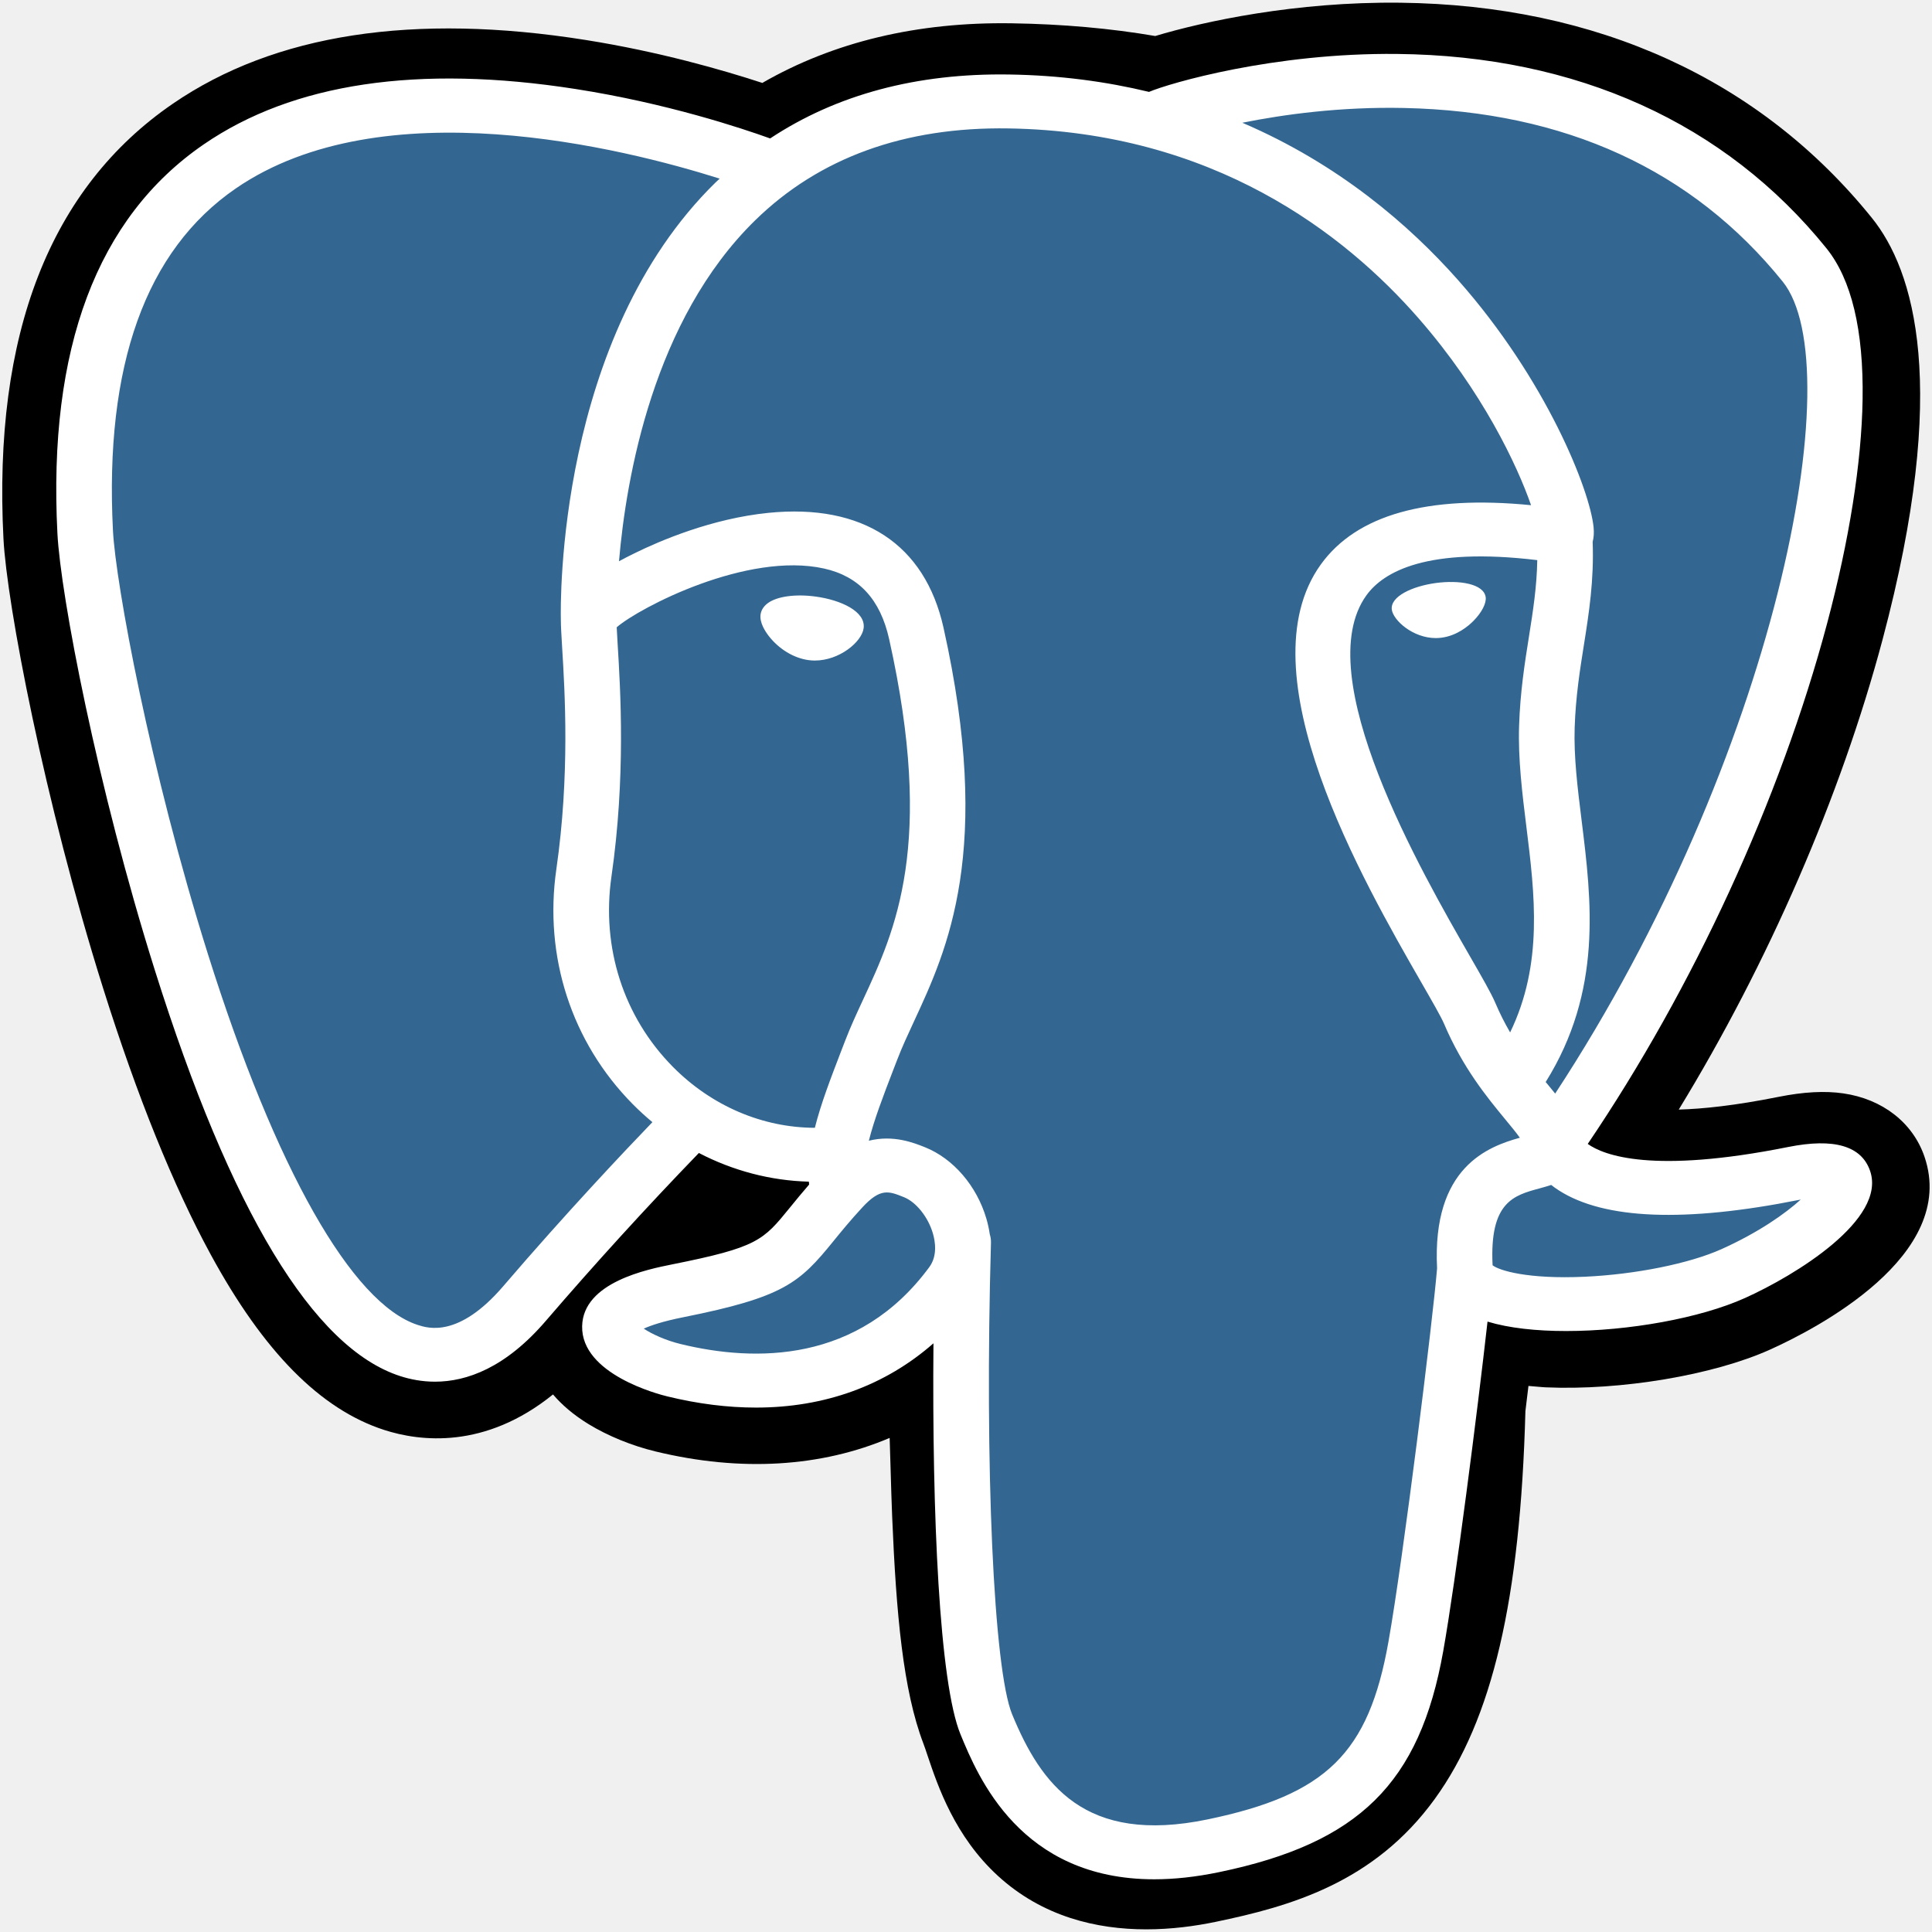
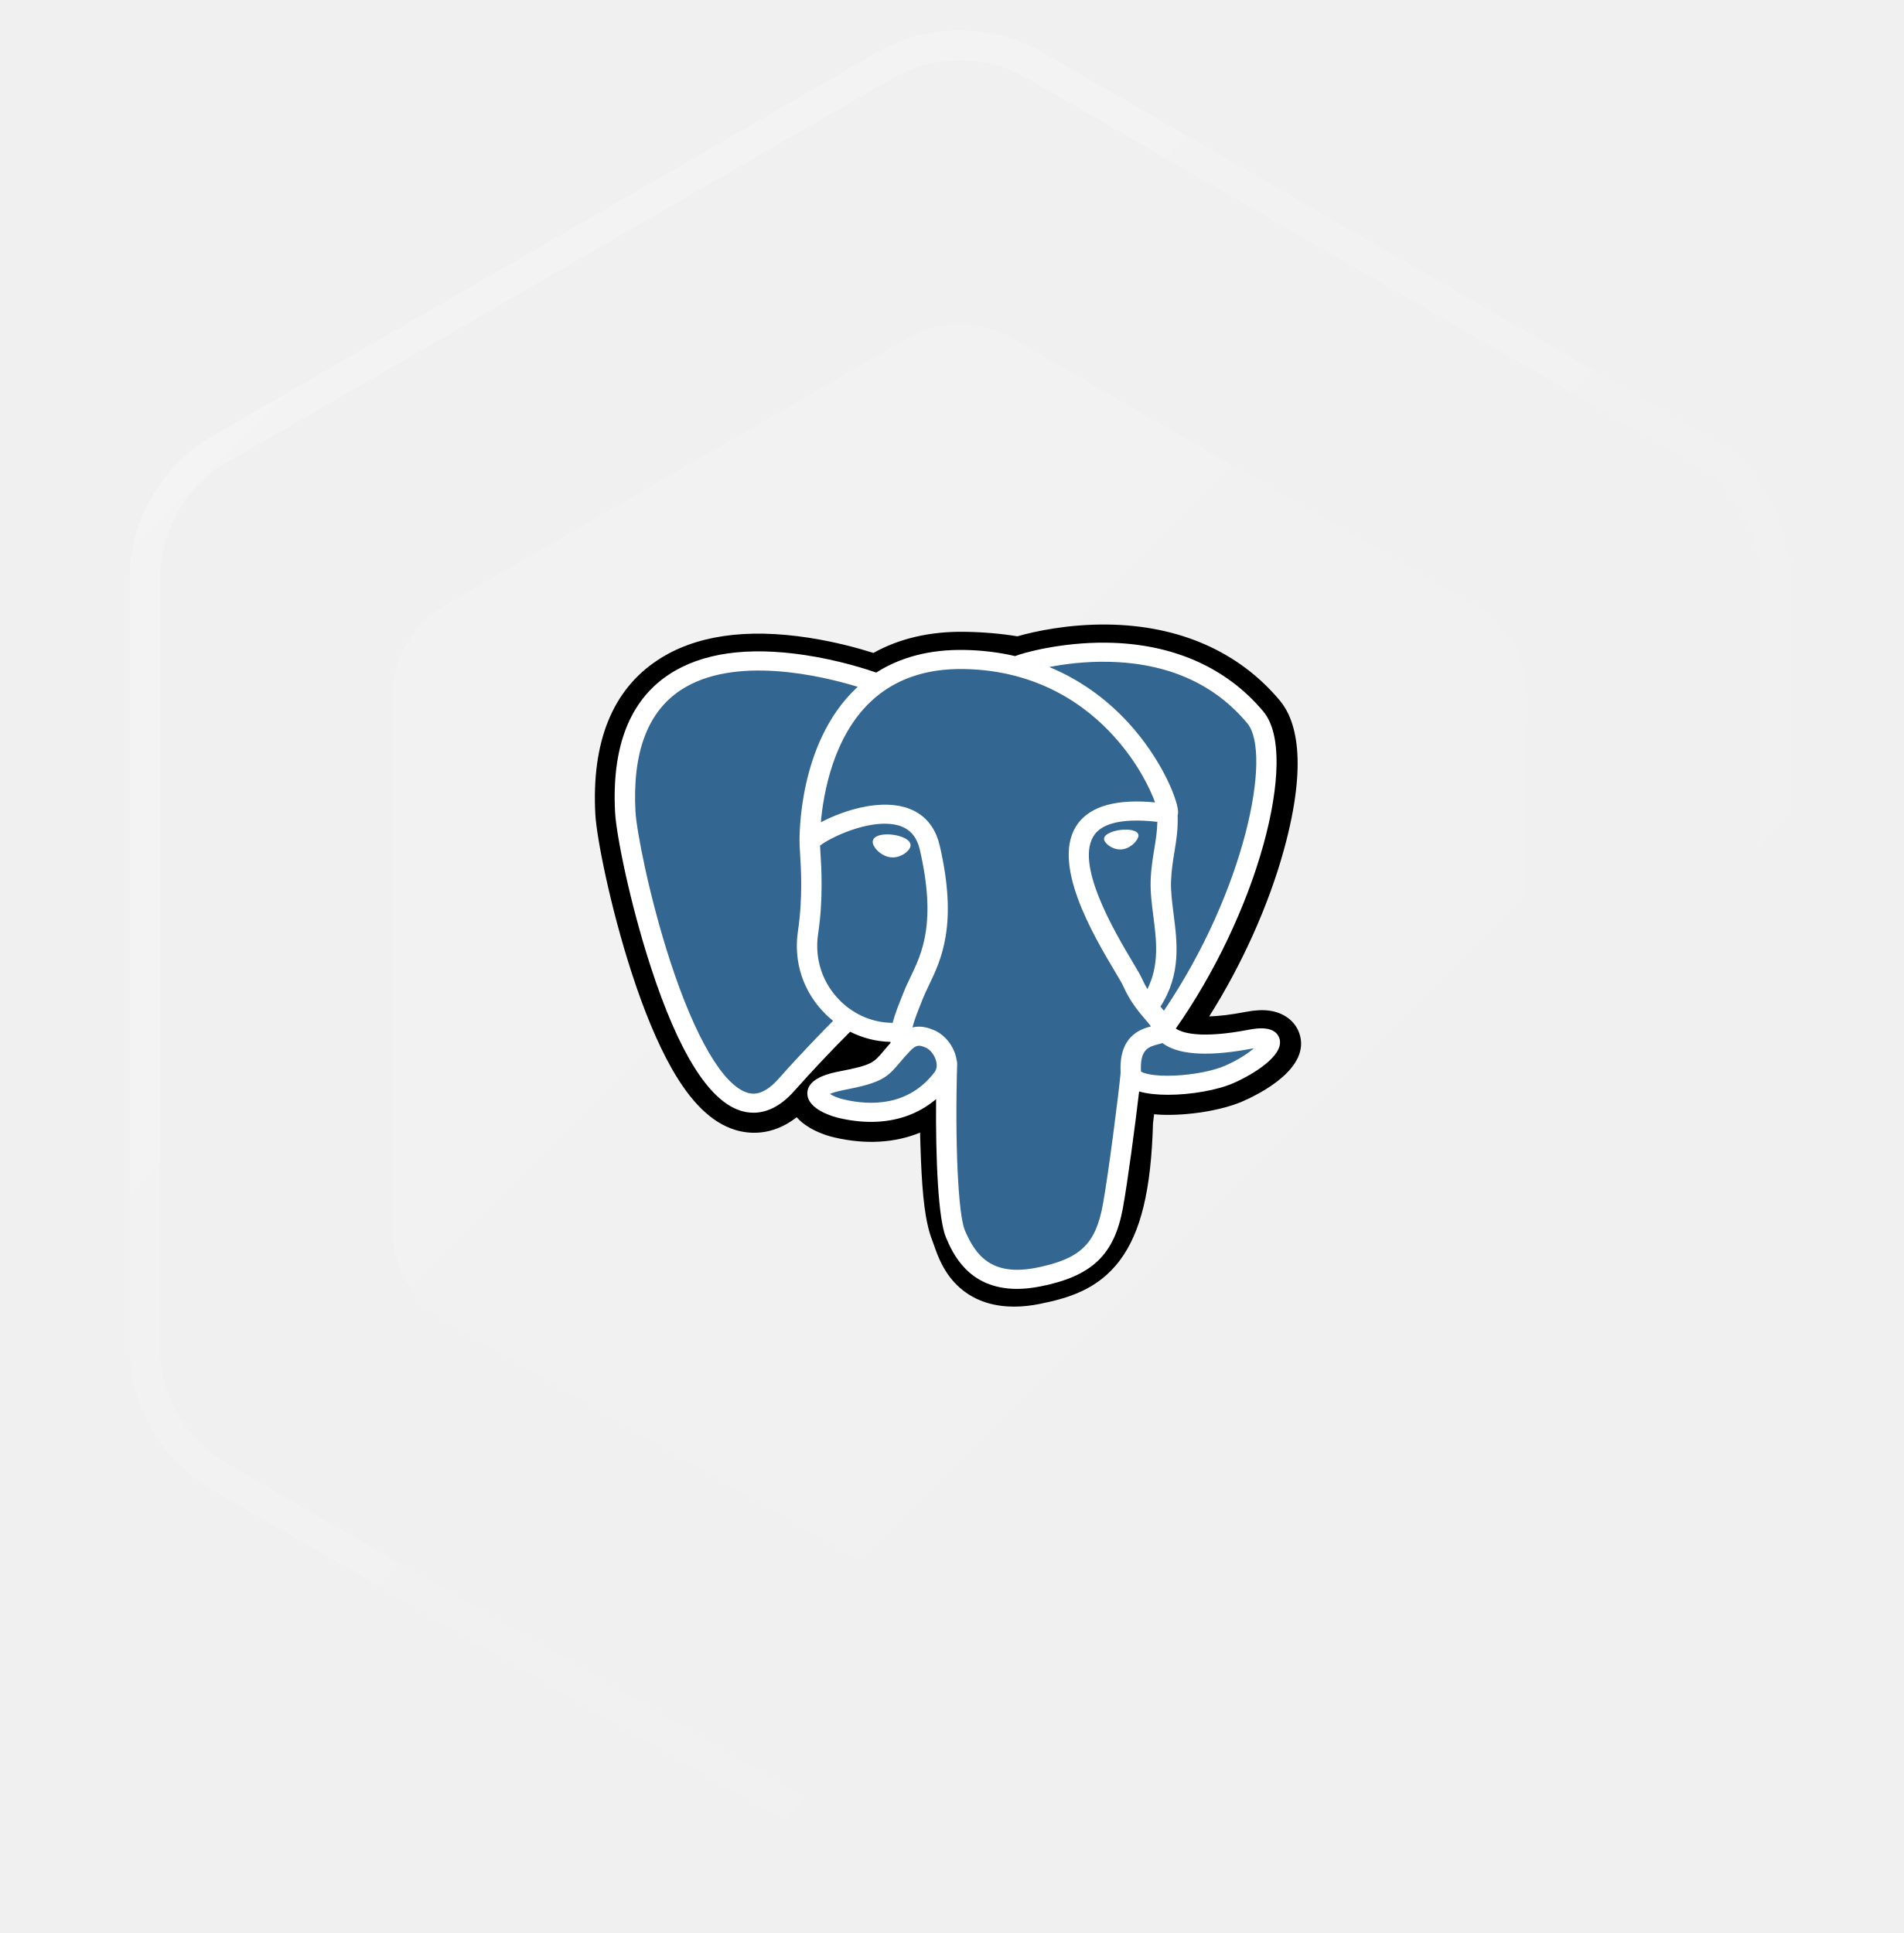
- <svg xmlns="http://www.w3.org/2000/svg" width="64" height="64" viewBox="0 0 64 64" fill="none">
-   <path d="M63.752 38.32C63.368 37.193 62.363 36.408 61.063 36.22C60.45 36.131 59.748 36.169 58.917 36.335C57.469 36.625 56.395 36.735 55.611 36.756C58.57 31.912 60.976 26.388 62.362 21.188C64.602 12.779 63.405 8.948 62.006 7.216C58.304 2.629 52.903 0.166 46.388 0.09C42.912 0.049 39.861 0.714 38.269 1.193C36.787 0.939 35.194 0.798 33.522 0.772C30.387 0.723 27.618 1.386 25.252 2.747C23.942 2.318 21.839 1.712 19.411 1.326C13.701 0.417 9.098 1.125 5.732 3.431C1.655 6.223 -0.234 11.074 0.115 17.849C0.226 20 1.467 26.545 3.421 32.752C4.544 36.319 5.742 39.282 6.98 41.558C8.737 44.786 10.617 46.686 12.727 47.369C13.91 47.751 16.059 48.019 18.319 46.193C18.606 46.53 18.988 46.864 19.495 47.175C20.139 47.568 20.927 47.89 21.714 48.081C24.549 48.768 27.205 48.596 29.471 47.633C29.485 48.024 29.495 48.397 29.504 48.719C29.519 49.242 29.534 49.755 29.554 50.234C29.688 53.476 29.916 55.997 30.59 57.761C30.627 57.858 30.677 58.006 30.729 58.163C31.065 59.161 31.628 60.832 33.058 62.141C34.539 63.496 36.331 63.912 37.972 63.912C38.795 63.912 39.58 63.807 40.269 63.664C42.724 63.154 45.512 62.377 47.529 59.592C49.436 56.96 50.363 52.995 50.531 46.747C50.553 46.571 50.573 46.402 50.592 46.241L50.632 45.911L51.081 45.949L51.197 45.957C53.698 46.067 56.755 45.553 58.633 44.708C60.117 44.04 64.871 41.606 63.752 38.32" fill="black" />
-   <path d="M59.477 38.959C52.042 40.446 51.53 38.005 51.53 38.005C59.38 26.711 62.662 12.375 59.83 8.866C52.104 -0.705 38.731 3.822 38.508 3.939L38.436 3.952C36.967 3.656 35.323 3.48 33.475 3.451C30.111 3.397 27.559 4.306 25.623 5.73C25.623 5.73 1.765 -3.8 2.875 17.715C3.111 22.292 9.641 52.347 17.43 43.269C20.276 39.949 23.027 37.143 23.027 37.143C24.393 38.023 26.029 38.471 27.743 38.31L27.876 38.201C27.835 38.613 27.854 39.016 27.93 39.493C25.923 41.667 26.513 42.048 22.502 42.849C18.443 43.66 20.827 45.104 22.384 45.481C24.271 45.939 28.637 46.587 31.587 42.583L31.47 43.04C32.256 43.65 32.808 47.011 32.715 50.058C32.623 53.104 32.561 55.196 33.18 56.83C33.8 58.463 34.417 62.139 39.69 61.044C44.096 60.129 46.379 57.756 46.697 53.799C46.922 50.985 47.432 51.401 47.464 48.886L47.874 47.695C48.346 43.882 47.949 42.651 50.663 43.224L51.323 43.28C53.32 43.368 55.935 42.968 57.47 42.276C60.775 40.79 62.735 38.307 59.476 38.959H59.477" fill="#336791" />
-   <path d="M27.019 19.762C26.349 19.671 25.742 19.755 25.435 19.98C25.263 20.107 25.209 20.254 25.195 20.355C25.156 20.623 25.35 20.919 25.469 21.072C25.805 21.504 26.297 21.801 26.783 21.867C26.854 21.877 26.924 21.881 26.994 21.881C27.805 21.881 28.543 21.268 28.608 20.816C28.689 20.25 27.841 19.873 27.019 19.762M49.215 19.78C49.151 19.336 48.337 19.209 47.564 19.313C46.792 19.418 46.043 19.756 46.106 20.2C46.156 20.546 46.8 21.137 47.562 21.137C47.627 21.137 47.692 21.133 47.757 21.124C48.266 21.055 48.64 20.742 48.817 20.561C49.087 20.286 49.244 19.979 49.215 19.78" fill="white" />
-   <path d="M61.95 38.79C61.667 37.959 60.755 37.692 59.239 37.995C54.737 38.896 53.125 38.272 52.596 37.894C56.095 32.726 58.973 26.479 60.526 20.65C61.261 17.89 61.667 15.325 61.701 13.235C61.737 10.941 61.334 9.256 60.504 8.226C57.153 4.075 52.236 1.848 46.283 1.787C42.191 1.743 38.733 2.758 38.063 3.044C36.651 2.703 35.113 2.494 33.438 2.468C30.366 2.419 27.71 3.133 25.512 4.586C24.556 4.242 22.088 3.42 19.07 2.949C13.852 2.134 9.706 2.751 6.747 4.784C3.216 7.209 1.586 11.545 1.902 17.67C2.008 19.73 3.219 26.07 5.13 32.141C7.645 40.131 10.38 44.654 13.257 45.585C13.594 45.694 13.982 45.77 14.41 45.77C15.46 45.77 16.747 45.311 18.085 43.751C19.718 41.852 21.407 39.998 23.151 38.194C24.282 38.782 25.524 39.111 26.795 39.144C26.797 39.176 26.8 39.208 26.803 39.24C26.585 39.493 26.37 39.75 26.161 40.01C25.28 41.094 25.097 41.319 22.263 41.885C21.457 42.047 19.316 42.474 19.284 43.93C19.25 45.52 21.815 46.188 22.108 46.258C23.126 46.506 24.107 46.628 25.043 46.628C27.319 46.628 29.322 45.902 30.922 44.499C30.873 50.168 31.116 55.754 31.819 57.456C32.394 58.849 33.798 62.254 38.234 62.254C38.886 62.254 39.602 62.18 40.39 62.016C45.02 61.054 47.031 59.07 47.809 54.695C48.225 52.357 48.94 46.775 49.276 43.78C49.984 43.995 50.897 44.093 51.884 44.092C53.942 44.092 56.317 43.669 57.806 42.998C59.479 42.245 62.498 40.396 61.95 38.79V38.79ZM50.924 18.555C50.909 19.439 50.783 20.241 50.65 21.079C50.507 21.98 50.359 22.912 50.322 24.042C50.285 25.143 50.427 26.287 50.564 27.393C50.841 29.628 51.125 31.929 50.025 34.2C49.842 33.886 49.679 33.561 49.537 33.228C49.401 32.906 49.103 32.39 48.692 31.675C47.093 28.894 43.346 22.379 45.264 19.721C45.835 18.93 47.285 18.117 50.924 18.555V18.555ZM46.513 3.577C51.846 3.692 56.066 5.626 59.053 9.327C61.343 12.166 58.821 25.083 51.517 36.226C51.444 36.136 51.37 36.045 51.296 35.955L51.203 35.843C53.091 32.821 52.722 29.831 52.393 27.18C52.258 26.093 52.131 25.065 52.163 24.1C52.197 23.077 52.336 22.199 52.471 21.351C52.637 20.305 52.806 19.224 52.759 17.948C52.794 17.815 52.808 17.657 52.79 17.469C52.671 16.246 51.231 12.586 48.296 9.273C46.691 7.461 44.349 5.434 41.153 4.066C42.528 3.79 44.408 3.532 46.513 3.577V3.577ZM16.669 42.609C15.194 44.328 14.175 43.999 13.84 43.891C11.658 43.185 9.125 38.712 6.892 31.619C4.96 25.482 3.831 19.311 3.742 17.58C3.46 12.107 4.828 8.293 7.809 6.244C12.66 2.908 20.635 4.905 23.84 5.917C23.794 5.961 23.746 6.002 23.701 6.047C18.442 11.197 18.566 19.995 18.579 20.533C18.579 20.74 18.597 21.034 18.621 21.438C18.712 22.918 18.88 25.672 18.43 28.791C18.012 31.689 18.934 34.526 20.958 36.574C21.166 36.784 21.384 36.984 21.612 37.173C20.711 38.108 18.753 40.177 16.669 42.609V42.609ZM22.288 35.338C20.657 33.688 19.916 31.392 20.255 29.038C20.73 25.744 20.555 22.874 20.46 21.332C20.447 21.117 20.436 20.928 20.429 20.779C21.197 20.118 24.757 18.269 27.296 18.833C28.455 19.09 29.161 19.855 29.454 21.171C30.973 27.983 29.655 30.822 28.596 33.104C28.378 33.574 28.172 34.018 27.996 34.478L27.859 34.833C27.514 35.731 27.192 36.567 26.993 37.36C25.259 37.355 23.571 36.636 22.288 35.338V35.338ZM22.555 44.525C22.048 44.403 21.593 44.19 21.325 44.013C21.549 43.911 21.946 43.772 22.635 43.635C25.969 42.969 26.484 42.5 27.608 41.115C27.866 40.798 28.159 40.438 28.563 40L28.564 39.999C29.166 39.345 29.442 39.456 29.942 39.657C30.348 39.819 30.742 40.312 30.902 40.854C30.978 41.11 31.063 41.596 30.785 41.974C28.436 45.163 25.013 45.122 22.555 44.525V44.525ZM40.004 60.27C35.925 61.117 34.481 59.099 33.529 56.792C32.915 55.303 32.613 48.587 32.827 41.17C32.83 41.072 32.816 40.976 32.788 40.887C32.762 40.71 32.724 40.534 32.673 40.363C32.355 39.283 31.579 38.381 30.648 38.007C30.277 37.858 29.599 37.585 28.782 37.788C28.956 37.092 29.258 36.307 29.585 35.457L29.723 35.1C29.877 34.697 30.071 34.279 30.276 33.837C31.384 31.45 32.902 28.18 31.255 20.793C30.638 18.026 28.578 16.675 25.454 16.989C23.581 17.177 21.868 17.91 21.014 18.33C20.83 18.42 20.662 18.507 20.505 18.592C20.744 15.804 21.645 10.595 25.015 7.299C27.137 5.224 29.963 4.199 33.407 4.254C40.192 4.362 44.543 7.738 46.998 10.551C49.114 12.976 50.26 15.418 50.718 16.735C47.279 16.396 44.94 17.054 43.755 18.697C41.175 22.272 45.166 29.211 47.083 32.545C47.435 33.157 47.739 33.685 47.834 33.909C48.459 35.377 49.267 36.356 49.857 37.072C50.038 37.291 50.214 37.503 50.347 37.689C49.306 37.98 47.435 38.653 47.605 42.015C47.468 43.702 46.49 51.601 45.993 54.392C45.338 58.079 43.938 59.452 40.004 60.27V60.27ZM57.03 41.378C55.965 41.857 54.183 42.217 52.49 42.294C50.62 42.379 49.668 42.091 49.444 41.914C49.339 39.818 50.143 39.599 50.995 39.368C51.128 39.331 51.259 39.296 51.385 39.253C51.463 39.315 51.549 39.376 51.643 39.436C53.146 40.398 55.827 40.502 59.611 39.745L59.653 39.736C59.142 40.199 58.269 40.82 57.03 41.378Z" fill="white" />
+ <svg xmlns="http://www.w3.org/2000/svg" width="64" height="65" viewBox="0 0 64 65" fill="none">
+   <path d="M29.736 2.202C31.303 1.297 33.234 1.297 34.801 2.202L57.14 15.099C58.707 16.004 59.673 17.676 59.673 19.486V45.281C59.673 47.09 58.707 48.762 57.14 49.667L34.801 62.564C33.234 63.469 31.303 63.469 29.736 62.564L7.397 49.667C5.83 48.762 4.865 47.09 4.865 45.281V19.486C4.865 17.676 5.83 16.004 7.397 15.099L29.736 2.202Z" stroke="url(#paint0_linear_5_150)" stroke-opacity="0.3" stroke-width="1.013" />
+   <path d="M30.506 11.377C31.597 10.747 32.941 10.747 34.032 11.377L49.58 20.353C50.67 20.983 51.342 22.147 51.342 23.406V41.359C51.342 42.619 50.67 43.782 49.58 44.412L34.032 53.389C32.941 54.019 31.597 54.019 30.506 53.389L14.958 44.412C13.868 43.782 13.196 42.619 13.196 41.359V23.406C13.196 22.147 13.868 20.983 14.958 20.353L30.506 11.377Z" fill="url(#paint1_linear_5_150)" fill-opacity="0.2" />
+   <path d="M43.68 34.739C43.537 34.334 43.164 34.053 42.68 33.985C42.452 33.953 42.191 33.967 41.882 34.026C41.344 34.13 40.944 34.17 40.653 34.178C41.753 32.437 42.648 30.451 43.163 28.582C43.996 25.561 43.551 24.184 43.031 23.561C41.654 21.913 39.646 21.028 37.223 21.001C35.93 20.986 34.796 21.225 34.204 21.397C33.653 21.306 33.06 21.255 32.438 21.245C31.273 21.228 30.243 21.466 29.363 21.956C28.876 21.801 28.094 21.584 27.191 21.445C25.067 21.118 23.356 21.372 22.104 22.201C20.588 23.205 19.885 24.948 20.015 27.383C20.056 28.156 20.518 30.508 21.245 32.738C21.662 34.02 22.108 35.085 22.568 35.903C23.221 37.063 23.921 37.746 24.705 37.991C25.145 38.129 25.944 38.225 26.785 37.569C26.891 37.69 27.034 37.81 27.222 37.922C27.462 38.063 27.755 38.179 28.047 38.247C29.102 38.494 30.089 38.433 30.932 38.086C30.937 38.227 30.941 38.361 30.944 38.477C30.95 38.665 30.956 38.849 30.963 39.021C31.013 40.186 31.097 41.092 31.348 41.726C31.362 41.761 31.38 41.814 31.4 41.87C31.525 42.229 31.734 42.83 32.266 43.3C32.817 43.787 33.483 43.937 34.093 43.937C34.399 43.937 34.691 43.899 34.947 43.848C35.861 43.664 36.897 43.385 37.647 42.384C38.357 41.438 38.701 40.013 38.764 37.768C38.772 37.705 38.779 37.644 38.786 37.586L38.801 37.468L38.968 37.481L39.011 37.484C39.941 37.524 41.078 37.339 41.776 37.035C42.328 36.795 44.096 35.92 43.68 34.739Z" fill="black" />
+   <path d="M42.09 34.969C39.325 35.504 39.135 34.626 39.135 34.626C42.054 30.568 43.275 25.416 42.222 24.154C39.349 20.715 34.375 22.342 34.292 22.384L34.266 22.388C33.719 22.282 33.108 22.219 32.421 22.208C31.17 22.189 30.221 22.516 29.501 23.027C29.501 23.027 20.629 19.603 21.041 27.334C21.129 28.979 23.557 39.781 26.454 36.518C27.512 35.325 28.535 34.316 28.535 34.316C29.043 34.633 29.651 34.794 30.289 34.736L30.339 34.697C30.323 34.845 30.33 34.99 30.358 35.161C29.612 35.942 29.832 36.079 28.34 36.367C26.831 36.659 27.717 37.177 28.296 37.313C28.998 37.477 30.622 37.71 31.719 36.271L31.675 36.436C31.967 36.655 32.172 37.863 32.138 38.958C32.104 40.053 32.081 40.804 32.311 41.391C32.542 41.978 32.771 43.3 34.732 42.906C36.37 42.577 37.219 41.724 37.338 40.302C37.421 39.291 37.611 39.441 37.623 38.537L37.775 38.109C37.951 36.738 37.803 36.296 38.812 36.502L39.058 36.522C39.801 36.553 40.773 36.41 41.344 36.161C42.573 35.627 43.302 34.735 42.09 34.969H42.09Z" fill="#336791" />
+   <path d="M30.02 28.07C29.771 28.038 29.545 28.068 29.431 28.149C29.367 28.194 29.347 28.247 29.342 28.283C29.327 28.38 29.399 28.486 29.444 28.541C29.569 28.696 29.752 28.803 29.932 28.827C29.959 28.83 29.985 28.832 30.011 28.832C30.312 28.832 30.587 28.612 30.611 28.449C30.641 28.246 30.326 28.11 30.02 28.07M38.274 28.076C38.25 27.917 37.948 27.872 37.66 27.909C37.373 27.947 37.095 28.068 37.118 28.228C37.136 28.352 37.376 28.564 37.66 28.564C37.684 28.564 37.708 28.563 37.732 28.56C37.921 28.535 38.06 28.422 38.126 28.358C38.227 28.259 38.285 28.148 38.274 28.076Z" fill="white" />
+   <path d="M43.01 34.908C42.904 34.61 42.565 34.514 42.001 34.623C40.328 34.946 39.728 34.722 39.531 34.586C40.832 32.729 41.903 30.484 42.48 28.39C42.754 27.397 42.905 26.476 42.917 25.725C42.931 24.9 42.781 24.295 42.472 23.924C41.226 22.433 39.397 21.633 37.184 21.611C35.662 21.595 34.376 21.959 34.127 22.062C33.602 21.94 33.03 21.865 32.407 21.855C31.264 21.838 30.277 22.094 29.459 22.616C29.104 22.493 28.186 22.197 27.064 22.028C25.123 21.735 23.581 21.957 22.481 22.687C21.168 23.559 20.562 25.117 20.679 27.318C20.719 28.059 21.169 30.337 21.88 32.519C22.815 35.39 23.832 37.016 24.902 37.35C25.027 37.389 25.172 37.417 25.331 37.417C25.721 37.417 26.2 37.252 26.698 36.691C27.305 36.009 27.933 35.343 28.581 34.694C29.002 34.906 29.464 35.024 29.936 35.035C29.937 35.047 29.939 35.059 29.94 35.07C29.858 35.161 29.779 35.253 29.701 35.347C29.373 35.736 29.305 35.817 28.251 36.021C27.951 36.079 27.155 36.233 27.143 36.755C27.131 37.327 28.085 37.567 28.193 37.592C28.572 37.681 28.937 37.725 29.285 37.725C30.131 37.725 30.876 37.464 31.471 36.96C31.453 38.997 31.544 41.005 31.805 41.616C32.019 42.117 32.541 43.341 34.191 43.341C34.433 43.341 34.699 43.314 34.992 43.255C36.714 42.91 37.462 42.196 37.751 40.624C37.906 39.784 38.172 37.778 38.297 36.702C38.56 36.779 38.9 36.814 39.267 36.814C40.032 36.814 40.915 36.662 41.469 36.421C42.091 36.15 43.214 35.486 43.01 34.908ZM38.91 27.636C38.904 27.954 38.857 28.242 38.808 28.544C38.754 28.867 38.699 29.202 38.685 29.608C38.672 30.004 38.725 30.415 38.776 30.813C38.879 31.616 38.984 32.443 38.575 33.259C38.507 33.146 38.447 33.029 38.394 32.91C38.343 32.794 38.233 32.608 38.08 32.352C37.485 31.352 36.092 29.011 36.805 28.056C37.017 27.771 37.556 27.479 38.91 27.636ZM37.269 22.254C39.252 22.295 40.822 22.99 41.932 24.32C42.784 25.34 41.846 29.982 39.13 33.987C39.103 33.954 39.075 33.922 39.048 33.89L39.013 33.849C39.715 32.763 39.578 31.689 39.456 30.736C39.406 30.345 39.358 29.976 39.37 29.629C39.383 29.262 39.435 28.946 39.485 28.641C39.547 28.265 39.609 27.877 39.592 27.418C39.605 27.37 39.61 27.314 39.603 27.246C39.559 26.807 39.024 25.491 37.932 24.301C37.335 23.65 36.465 22.921 35.276 22.43C35.787 22.33 36.486 22.238 37.269 22.254ZM26.171 36.281C25.622 36.899 25.244 36.78 25.119 36.741C24.307 36.488 23.366 34.88 22.535 32.331C21.817 30.126 21.397 27.908 21.364 27.286C21.259 25.319 21.767 23.949 22.876 23.212C24.68 22.013 27.646 22.731 28.838 23.095C28.82 23.11 28.803 23.125 28.786 23.142C26.83 24.992 26.876 28.154 26.881 28.347C26.881 28.422 26.888 28.527 26.897 28.673C26.93 29.204 26.993 30.194 26.826 31.315C26.67 32.357 27.013 33.376 27.766 34.112C27.843 34.188 27.924 34.259 28.009 34.327C27.674 34.663 26.946 35.407 26.171 36.281ZM28.261 33.668C27.654 33.075 27.378 32.25 27.505 31.404C27.681 30.22 27.616 29.189 27.581 28.635C27.576 28.557 27.572 28.489 27.569 28.436C27.855 28.198 29.179 27.534 30.123 27.736C30.554 27.829 30.816 28.104 30.925 28.576C31.49 31.025 31 32.045 30.606 32.865C30.525 33.034 30.448 33.194 30.383 33.359L30.332 33.486C30.204 33.809 30.084 34.109 30.01 34.394C29.365 34.393 28.738 34.134 28.261 33.668V33.668ZM28.36 36.969C28.171 36.925 28.002 36.849 27.902 36.785C27.985 36.749 28.133 36.699 28.389 36.65C29.629 36.41 29.821 36.242 30.239 35.744C30.335 35.63 30.444 35.501 30.594 35.343L30.594 35.343C30.818 35.108 30.921 35.148 31.107 35.22C31.258 35.278 31.404 35.455 31.464 35.65C31.492 35.742 31.524 35.917 31.42 36.053C30.547 37.199 29.274 37.184 28.36 36.969ZM34.849 42.628C33.332 42.932 32.795 42.207 32.441 41.378C32.212 40.843 32.1 38.429 32.18 35.764C32.181 35.728 32.175 35.694 32.165 35.662C32.156 35.598 32.142 35.535 32.123 35.474C32.004 35.086 31.715 34.761 31.369 34.627C31.232 34.573 30.979 34.475 30.676 34.548C30.74 34.298 30.852 34.016 30.974 33.711L31.025 33.582C31.083 33.437 31.155 33.287 31.231 33.128C31.643 32.27 32.208 31.095 31.595 28.441C31.366 27.447 30.599 26.961 29.438 27.074C28.741 27.141 28.104 27.404 27.787 27.555C27.718 27.588 27.656 27.619 27.597 27.65C27.686 26.648 28.021 24.776 29.275 23.591C30.064 22.846 31.115 22.477 32.395 22.497C34.919 22.536 36.537 23.749 37.45 24.76C38.237 25.631 38.663 26.509 38.833 26.982C37.554 26.86 36.684 27.097 36.243 27.688C35.284 28.972 36.768 31.466 37.481 32.664C37.612 32.884 37.725 33.074 37.76 33.154C37.993 33.682 38.293 34.034 38.513 34.291C38.58 34.37 38.645 34.446 38.695 34.513C38.308 34.617 37.612 34.859 37.675 36.067C37.624 36.674 37.261 39.512 37.076 40.515C36.832 41.84 36.312 42.334 34.849 42.628V42.628ZM41.18 35.839C40.784 36.011 40.121 36.14 39.492 36.168C38.796 36.198 38.442 36.095 38.359 36.031C38.32 35.278 38.619 35.199 38.936 35.116C38.985 35.103 39.034 35.09 39.081 35.075C39.11 35.097 39.142 35.119 39.177 35.141C39.736 35.486 40.733 35.524 42.14 35.251L42.156 35.248C41.966 35.415 41.641 35.638 41.18 35.839Z" fill="white" />
+   <defs>
+     <linearGradient id="paint0_linear_5_150" x1="0.625" y1="0.74" x2="63.912" y2="64.026" gradientUnits="userSpaceOnUse">
+       <stop stop-color="white" />
+       <stop offset="0.766" stop-color="white" stop-opacity="0" />
+     </linearGradient>
+     <linearGradient id="paint1_linear_5_150" x1="10.245" y1="10.359" x2="54.293" y2="54.406" gradientUnits="userSpaceOnUse">
+       <stop stop-color="white" />
+       <stop offset="0.828" stop-color="white" stop-opacity="0" />
+     </linearGradient>
+   </defs>
</svg>
